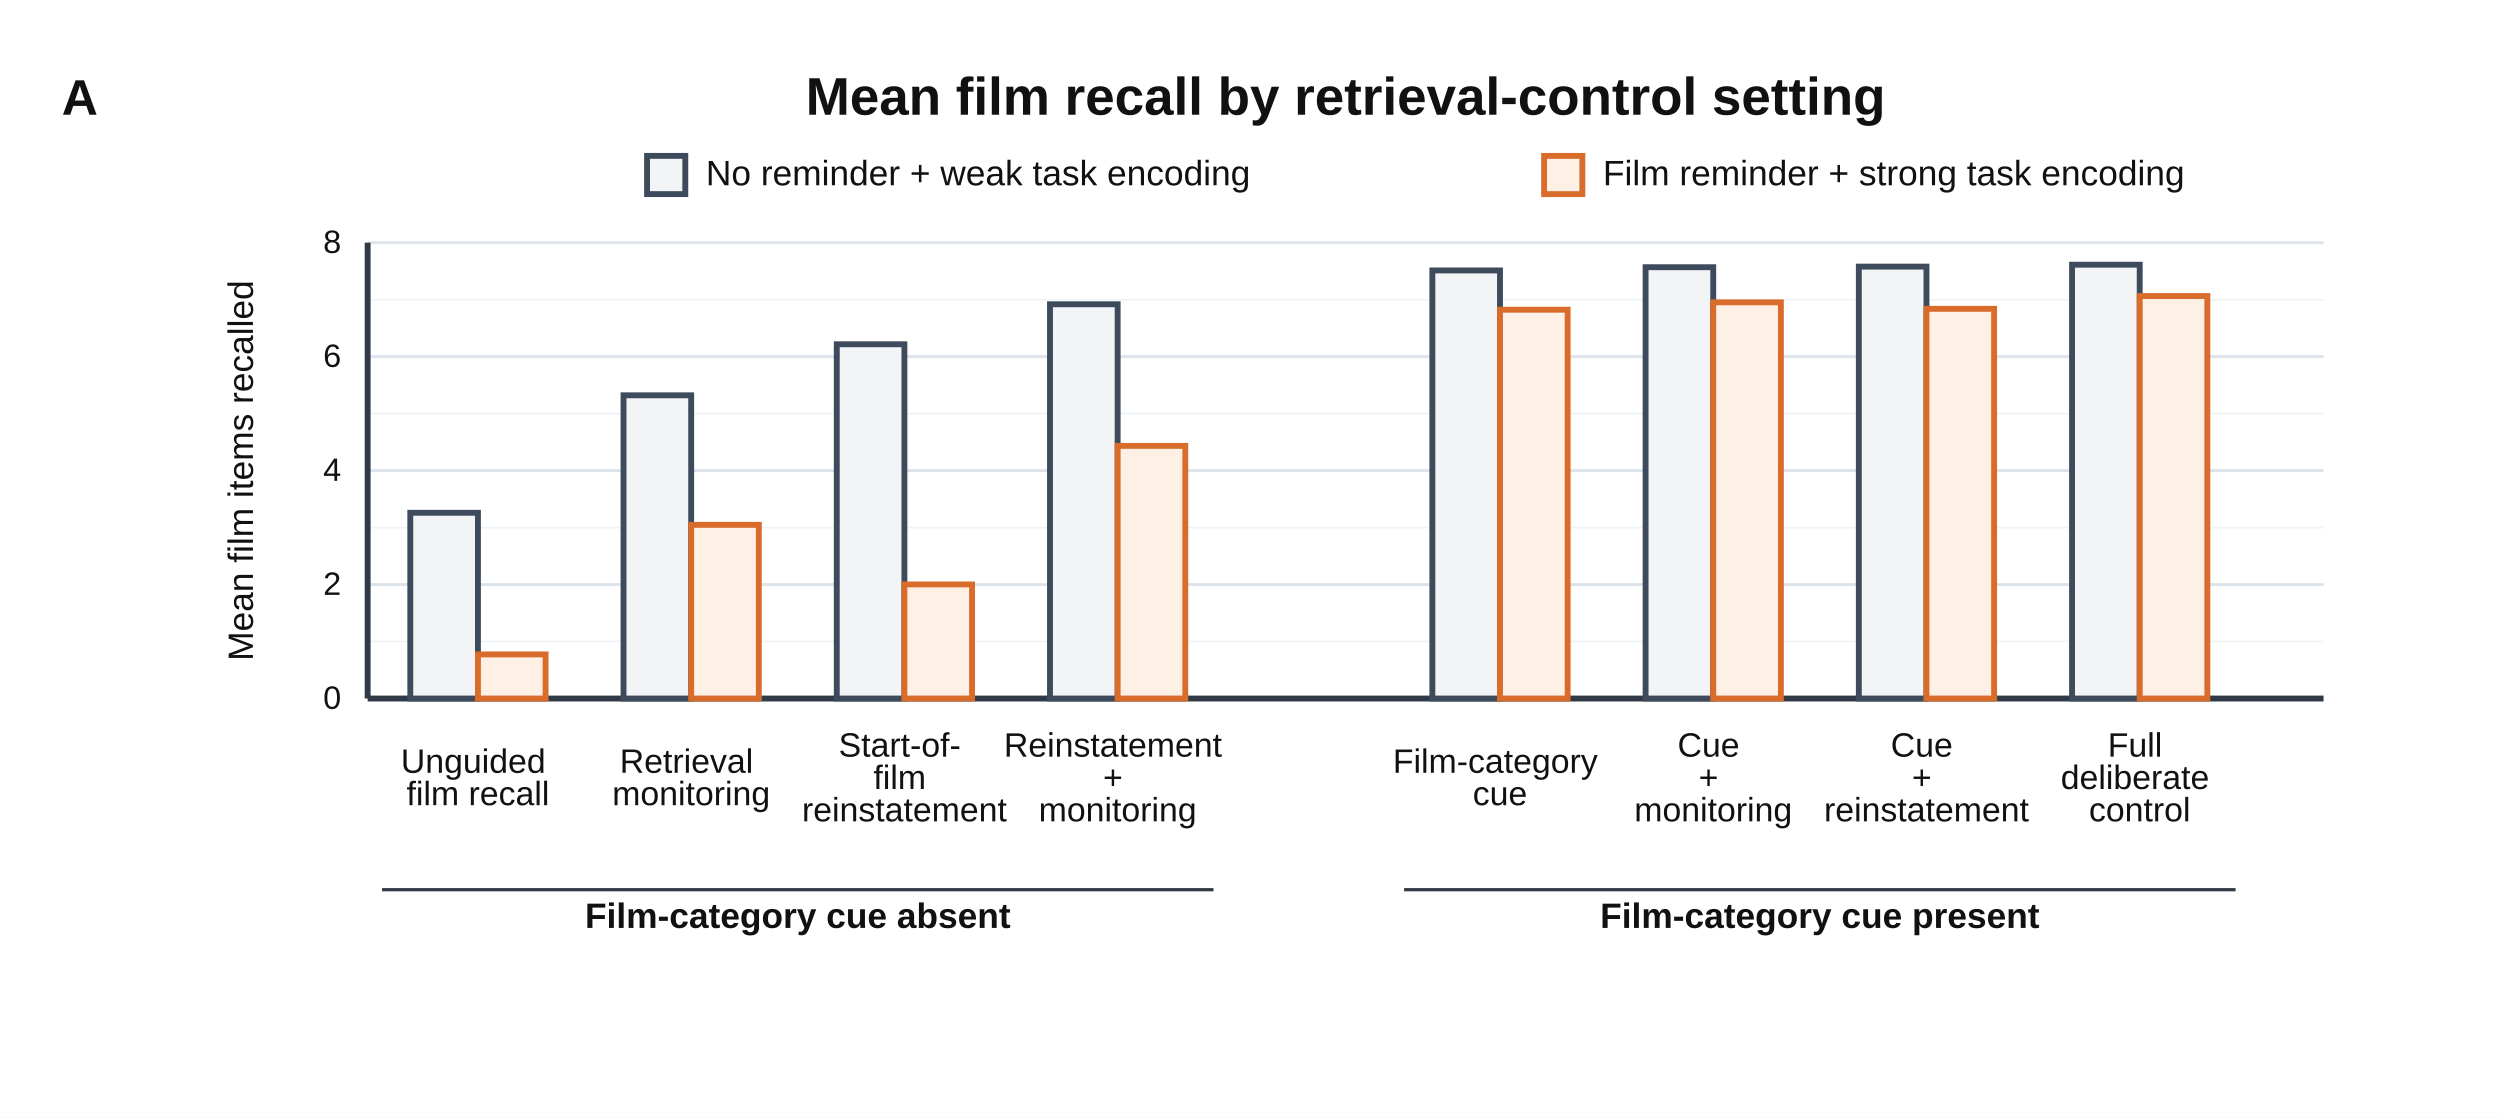
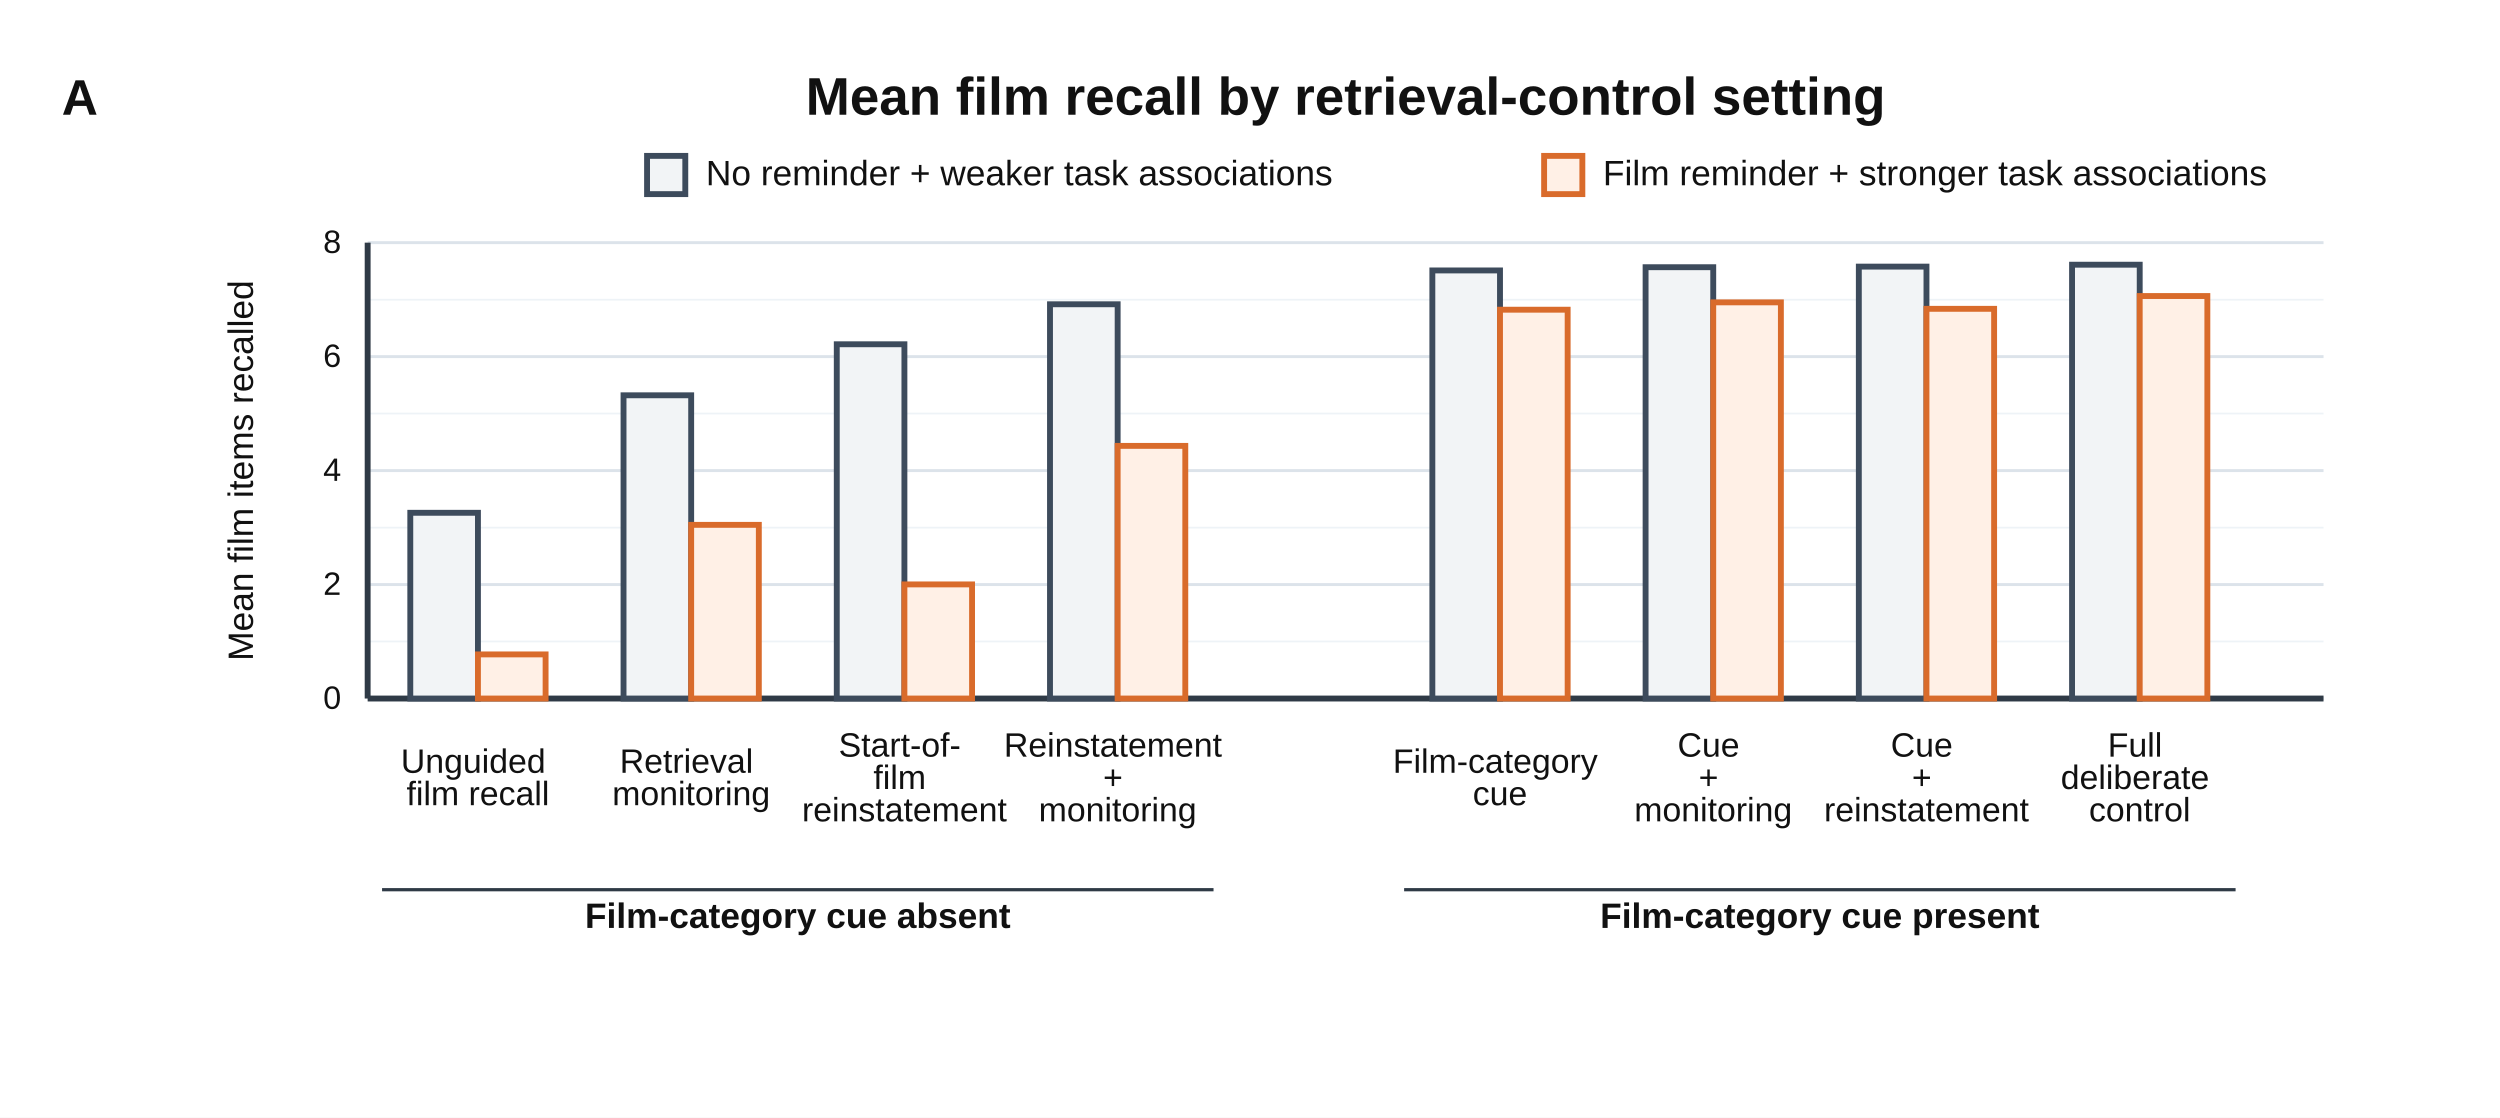
<svg xmlns="http://www.w3.org/2000/svg" width="1700" height="760" viewBox="0 0 1700 760">
  <rect width="100%" height="100%" fill="white" />
  <text x="42.0" y="78.0" font-family="Arial, Helvetica, DejaVu Sans, sans-serif" font-size="34" font-weight="bold" text-anchor="start" fill="#111111">A</text>
  <text x="915.0" y="78.0" font-family="Arial, Helvetica, DejaVu Sans, sans-serif" font-size="36" font-weight="bold" text-anchor="middle" fill="#111111">Mean film recall by retrieval-control setting</text>
  <rect x="440.0" y="106.0" width="26.0" height="26.0" fill="#F2F4F6" stroke="#3D4B5C" stroke-width="4.0" />
-   <text x="480.0" y="126.0" font-family="Arial, Helvetica, DejaVu Sans, sans-serif" font-size="24" font-weight="normal" text-anchor="start" fill="#111111">No reminder + weak task encoding</text>
+   <text x="480.0" y="126.0" font-family="Arial, Helvetica, DejaVu Sans, sans-serif" font-size="24" font-weight="normal" text-anchor="start" fill="#111111">No reminder + weaker task associations</text>
  <rect x="1050.0" y="106.0" width="26.0" height="26.0" fill="#FFF0E6" stroke="#D96B2B" stroke-width="4.0" />
-   <text x="1090.0" y="126.0" font-family="Arial, Helvetica, DejaVu Sans, sans-serif" font-size="24" font-weight="normal" text-anchor="start" fill="#111111">Film reminder + strong task encoding</text>
+   <text x="1090.0" y="126.0" font-family="Arial, Helvetica, DejaVu Sans, sans-serif" font-size="24" font-weight="normal" text-anchor="start" fill="#111111">Film reminder + stronger task associations</text>
  <line x1="250.0" y1="475.0" x2="1580.0" y2="475.0" stroke="#DCE3EA" stroke-width="2.0" />
  <text x="232.0" y="482.0" font-family="Arial, Helvetica, DejaVu Sans, sans-serif" font-size="22" font-weight="normal" text-anchor="end" fill="#111111">0</text>
  <line x1="250.0" y1="436.2" x2="1580.0" y2="436.2" stroke="#EEF3F7" stroke-width="1.2" />
  <line x1="250.0" y1="397.5" x2="1580.0" y2="397.5" stroke="#DCE3EA" stroke-width="2.0" />
  <text x="232.0" y="404.5" font-family="Arial, Helvetica, DejaVu Sans, sans-serif" font-size="22" font-weight="normal" text-anchor="end" fill="#111111">2</text>
  <line x1="250.0" y1="358.8" x2="1580.0" y2="358.8" stroke="#EEF3F7" stroke-width="1.2" />
  <line x1="250.0" y1="320.0" x2="1580.0" y2="320.0" stroke="#DCE3EA" stroke-width="2.0" />
  <text x="232.0" y="327.0" font-family="Arial, Helvetica, DejaVu Sans, sans-serif" font-size="22" font-weight="normal" text-anchor="end" fill="#111111">4</text>
  <line x1="250.0" y1="281.2" x2="1580.0" y2="281.2" stroke="#EEF3F7" stroke-width="1.2" />
  <line x1="250.0" y1="242.5" x2="1580.0" y2="242.5" stroke="#DCE3EA" stroke-width="2.0" />
  <text x="232.0" y="249.5" font-family="Arial, Helvetica, DejaVu Sans, sans-serif" font-size="22" font-weight="normal" text-anchor="end" fill="#111111">6</text>
  <line x1="250.0" y1="203.8" x2="1580.0" y2="203.8" stroke="#EEF3F7" stroke-width="1.2" />
  <line x1="250.0" y1="165.0" x2="1580.0" y2="165.0" stroke="#DCE3EA" stroke-width="2.0" />
  <text x="232.0" y="172.0" font-family="Arial, Helvetica, DejaVu Sans, sans-serif" font-size="22" font-weight="normal" text-anchor="end" fill="#111111">8</text>
  <line x1="250.0" y1="165.0" x2="250.0" y2="475.0" stroke="#2F3A46" stroke-width="4.0" />
  <line x1="250.0" y1="475.0" x2="1580.0" y2="475.0" stroke="#2F3A46" stroke-width="4.0" />
  <text x="0.0" y="0.0" font-family="Arial, Helvetica, DejaVu Sans, sans-serif" font-size="24" font-weight="normal" text-anchor="middle" fill="#111111" transform="translate(172.0 320.0) rotate(-90)">Mean film items recalled</text>
  <rect x="279.0" y="348.7" width="46.0" height="126.3" fill="#F2F4F6" stroke="#3D4B5C" stroke-width="4.0" />
  <rect x="325.0" y="445.0" width="46.0" height="30.0" fill="#FFF0E6" stroke="#D96B2B" stroke-width="4.0" />
  <rect x="424.0" y="268.8" width="46.0" height="206.2" fill="#F2F4F6" stroke="#3D4B5C" stroke-width="4.0" />
  <rect x="470.0" y="356.9" width="46.0" height="118.1" fill="#FFF0E6" stroke="#D96B2B" stroke-width="4.0" />
  <rect x="569.0" y="234.1" width="46.0" height="240.9" fill="#F2F4F6" stroke="#3D4B5C" stroke-width="4.0" />
  <rect x="615.0" y="397.4" width="46.0" height="77.6" fill="#FFF0E6" stroke="#D96B2B" stroke-width="4.0" />
  <rect x="714.0" y="206.9" width="46.0" height="268.1" fill="#F2F4F6" stroke="#3D4B5C" stroke-width="4.0" />
  <rect x="760.0" y="303.2" width="46.0" height="171.8" fill="#FFF0E6" stroke="#D96B2B" stroke-width="4.0" />
  <rect x="974.0" y="183.9" width="46.0" height="291.1" fill="#F2F4F6" stroke="#3D4B5C" stroke-width="4.0" />
  <rect x="1020.0" y="210.6" width="46.0" height="264.4" fill="#FFF0E6" stroke="#D96B2B" stroke-width="4.0" />
  <rect x="1119.0" y="181.7" width="46.0" height="293.3" fill="#F2F4F6" stroke="#3D4B5C" stroke-width="4.0" />
  <rect x="1165.0" y="205.6" width="46.0" height="269.4" fill="#FFF0E6" stroke="#D96B2B" stroke-width="4.0" />
  <rect x="1264.0" y="181.3" width="46.0" height="293.7" fill="#F2F4F6" stroke="#3D4B5C" stroke-width="4.0" />
  <rect x="1310.0" y="210.0" width="46.0" height="265.0" fill="#FFF0E6" stroke="#D96B2B" stroke-width="4.0" />
  <rect x="1409.0" y="180.0" width="46.0" height="295.0" fill="#F2F4F6" stroke="#3D4B5C" stroke-width="4.0" />
  <rect x="1455.0" y="201.3" width="46.0" height="273.7" fill="#FFF0E6" stroke="#D96B2B" stroke-width="4.0" />
  <text x="325.0" y="519.0" font-family="Arial, Helvetica, DejaVu Sans, sans-serif" font-size="23" font-weight="normal" text-anchor="middle" dominant-baseline="middle" fill="#111111">
    <tspan x="325.0" dy="0.0">Unguided</tspan>
    <tspan x="325.0" dy="22.0">film recall</tspan>
  </text>
  <text x="470.0" y="519.0" font-family="Arial, Helvetica, DejaVu Sans, sans-serif" font-size="23" font-weight="normal" text-anchor="middle" dominant-baseline="middle" fill="#111111">
    <tspan x="470.0" dy="0.0">Retrieval</tspan>
    <tspan x="470.0" dy="22.0">monitoring</tspan>
  </text>
  <text x="615.0" y="508.0" font-family="Arial, Helvetica, DejaVu Sans, sans-serif" font-size="23" font-weight="normal" text-anchor="middle" dominant-baseline="middle" fill="#111111">
    <tspan x="615.0" dy="0.0">Start-of-</tspan>
    <tspan x="615.0" dy="22.0">film</tspan>
    <tspan x="615.0" dy="22.0">reinstatement</tspan>
  </text>
  <text x="760.0" y="508.0" font-family="Arial, Helvetica, DejaVu Sans, sans-serif" font-size="23" font-weight="normal" text-anchor="middle" dominant-baseline="middle" fill="#111111">
    <tspan x="760.0" dy="0.0">Reinstatement</tspan>
    <tspan x="760.0" dy="22.0">+</tspan>
    <tspan x="760.0" dy="22.0">monitoring</tspan>
  </text>
  <text x="1020.0" y="519.0" font-family="Arial, Helvetica, DejaVu Sans, sans-serif" font-size="23" font-weight="normal" text-anchor="middle" dominant-baseline="middle" fill="#111111">
    <tspan x="1020.0" dy="0.0">Film-category</tspan>
    <tspan x="1020.0" dy="22.0">cue</tspan>
  </text>
  <text x="1165.0" y="508.0" font-family="Arial, Helvetica, DejaVu Sans, sans-serif" font-size="23" font-weight="normal" text-anchor="middle" dominant-baseline="middle" fill="#111111">
    <tspan x="1165.0" dy="0.0">Cue</tspan>
    <tspan x="1165.0" dy="22.0">+</tspan>
    <tspan x="1165.0" dy="22.0">monitoring</tspan>
  </text>
  <text x="1310.0" y="508.0" font-family="Arial, Helvetica, DejaVu Sans, sans-serif" font-size="23" font-weight="normal" text-anchor="middle" dominant-baseline="middle" fill="#111111">
    <tspan x="1310.0" dy="0.0">Cue</tspan>
    <tspan x="1310.0" dy="22.0">+</tspan>
    <tspan x="1310.0" dy="22.0">reinstatement</tspan>
  </text>
  <text x="1455.0" y="508.0" font-family="Arial, Helvetica, DejaVu Sans, sans-serif" font-size="23" font-weight="normal" text-anchor="middle" dominant-baseline="middle" fill="#111111">
    <tspan x="1455.0" dy="0.0">Full</tspan>
    <tspan x="1455.0" dy="22.0">deliberate</tspan>
    <tspan x="1455.0" dy="22.0">control</tspan>
  </text>
  <line x1="259.8" y1="605.0" x2="825.2" y2="605.0" stroke="#2F3A46" stroke-width="2.2" />
  <text x="542.5" y="631.0" font-family="Arial, Helvetica, DejaVu Sans, sans-serif" font-size="24" font-weight="bold" text-anchor="middle" fill="#111111">Film-category cue absent</text>
  <line x1="954.8" y1="605.0" x2="1520.2" y2="605.0" stroke="#2F3A46" stroke-width="2.2" />
  <text x="1237.5" y="631.0" font-family="Arial, Helvetica, DejaVu Sans, sans-serif" font-size="24" font-weight="bold" text-anchor="middle" fill="#111111">Film-category cue present</text>
</svg>
